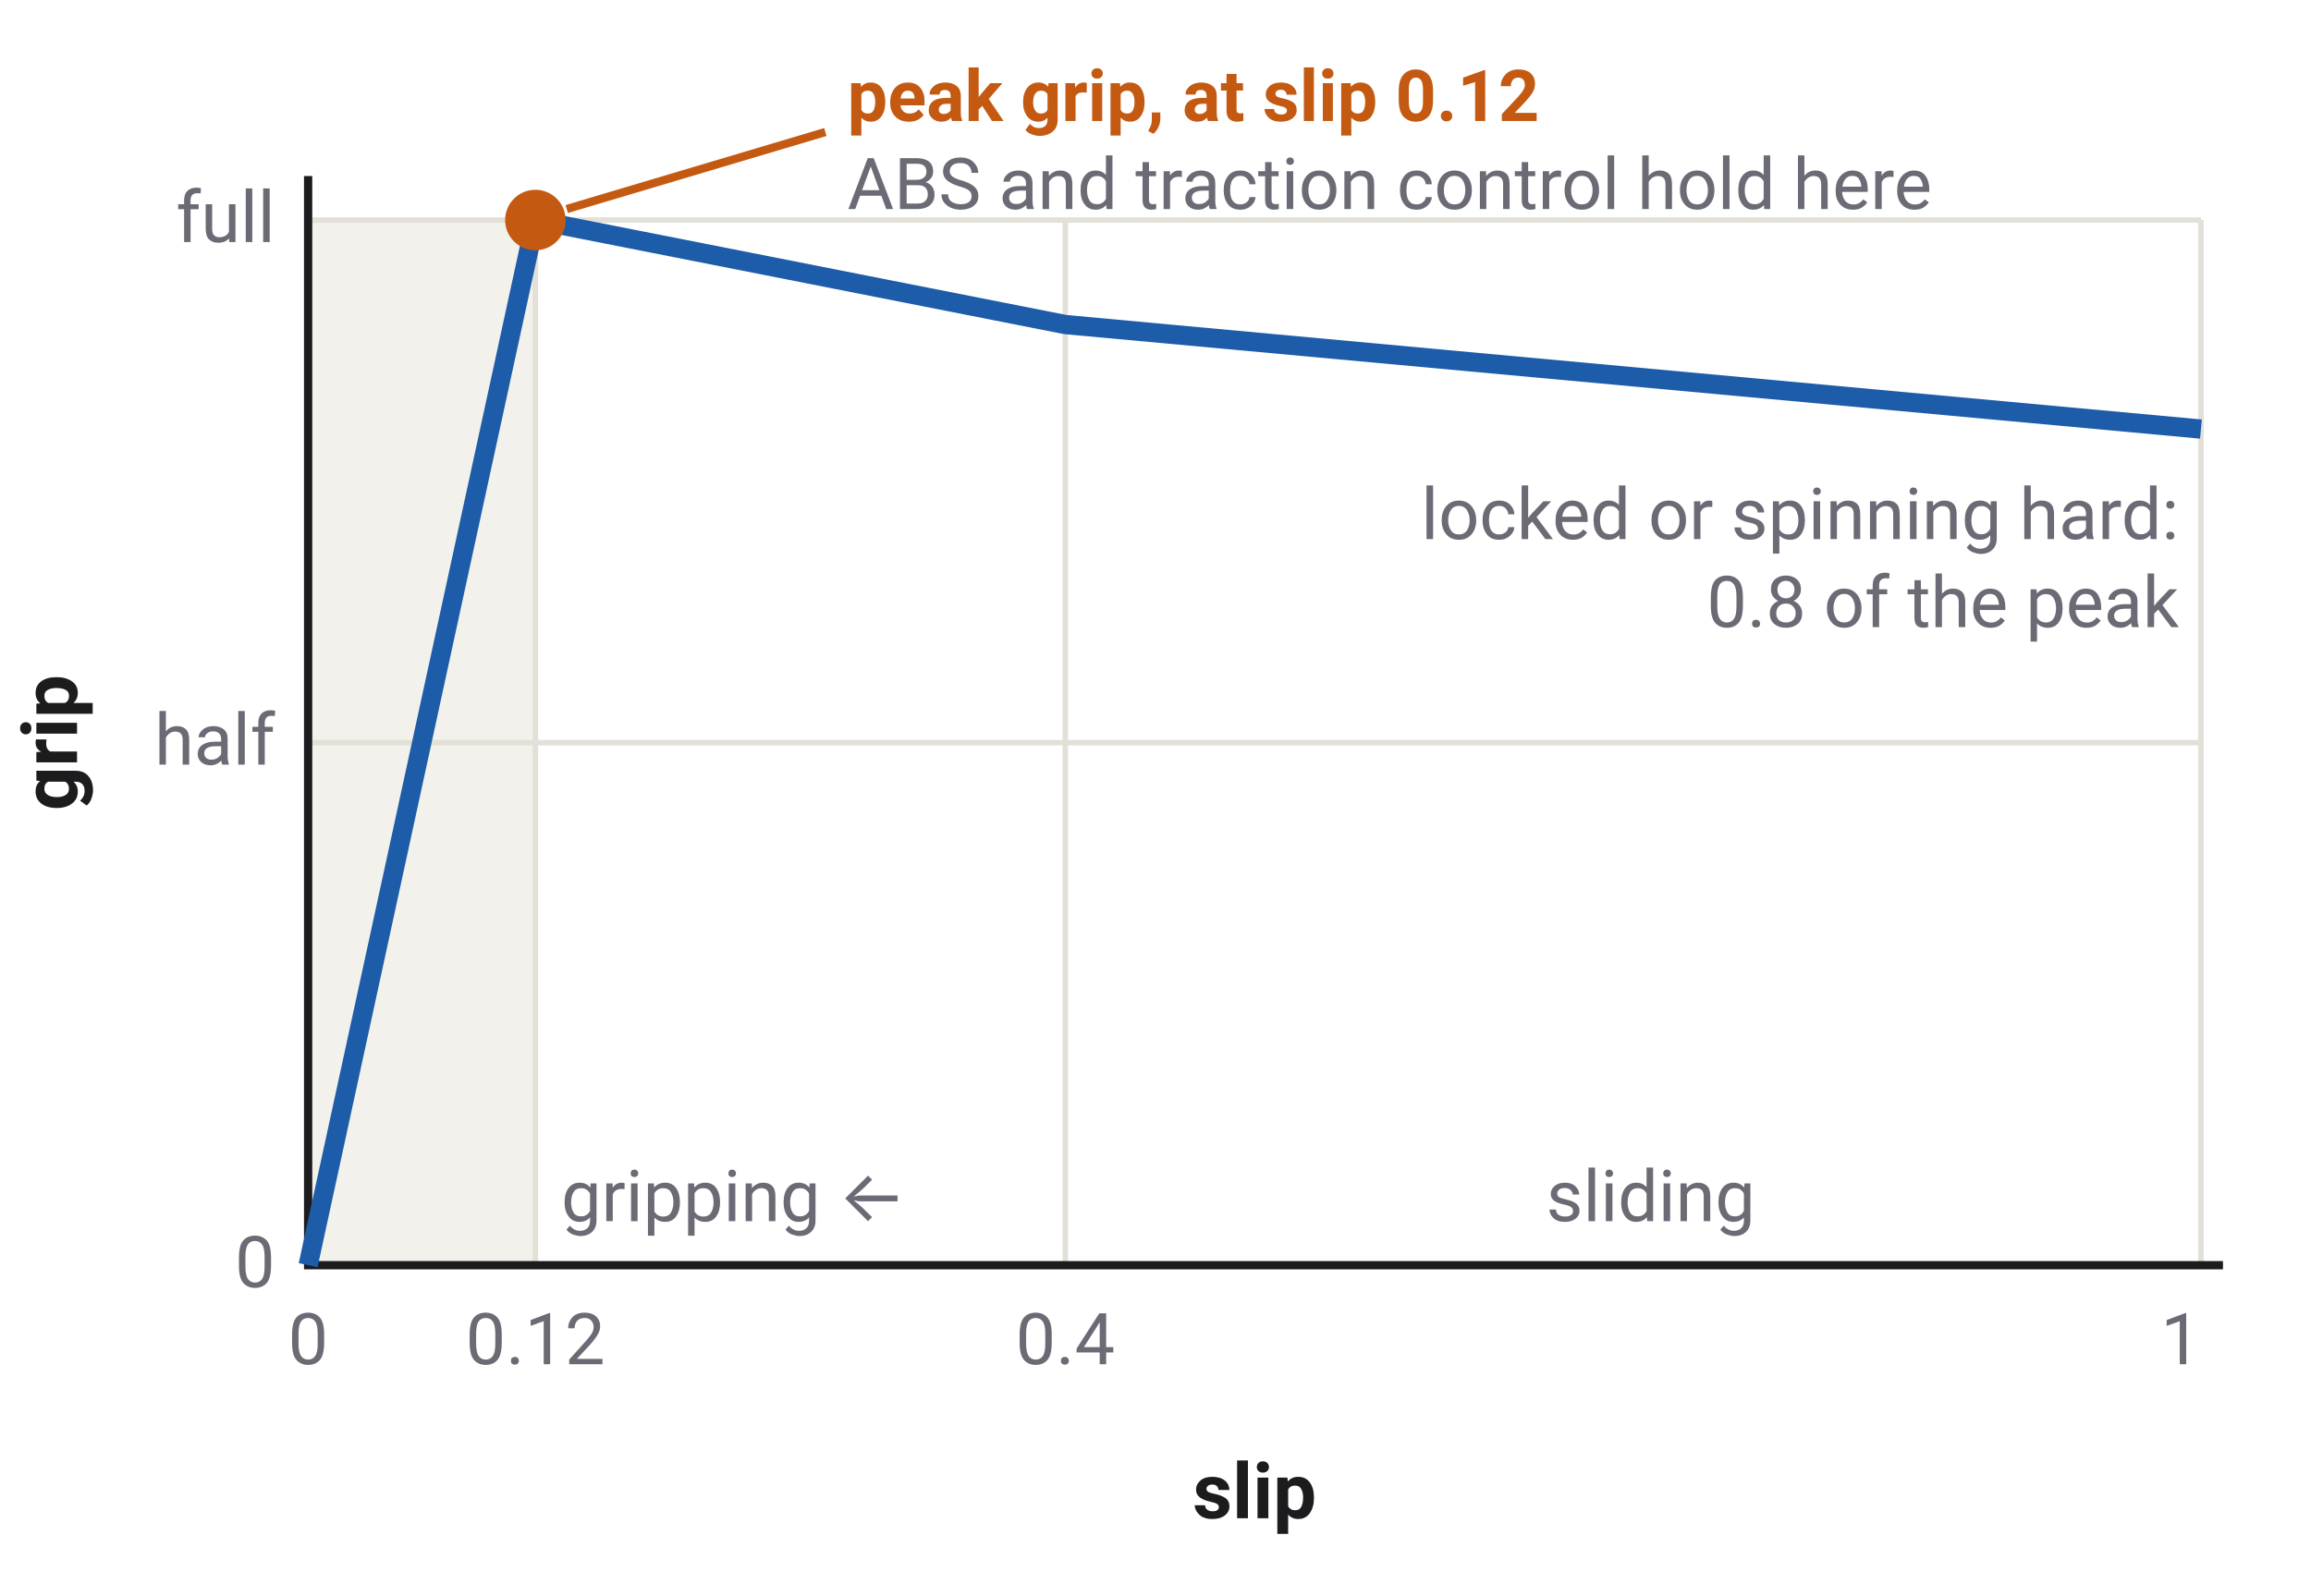
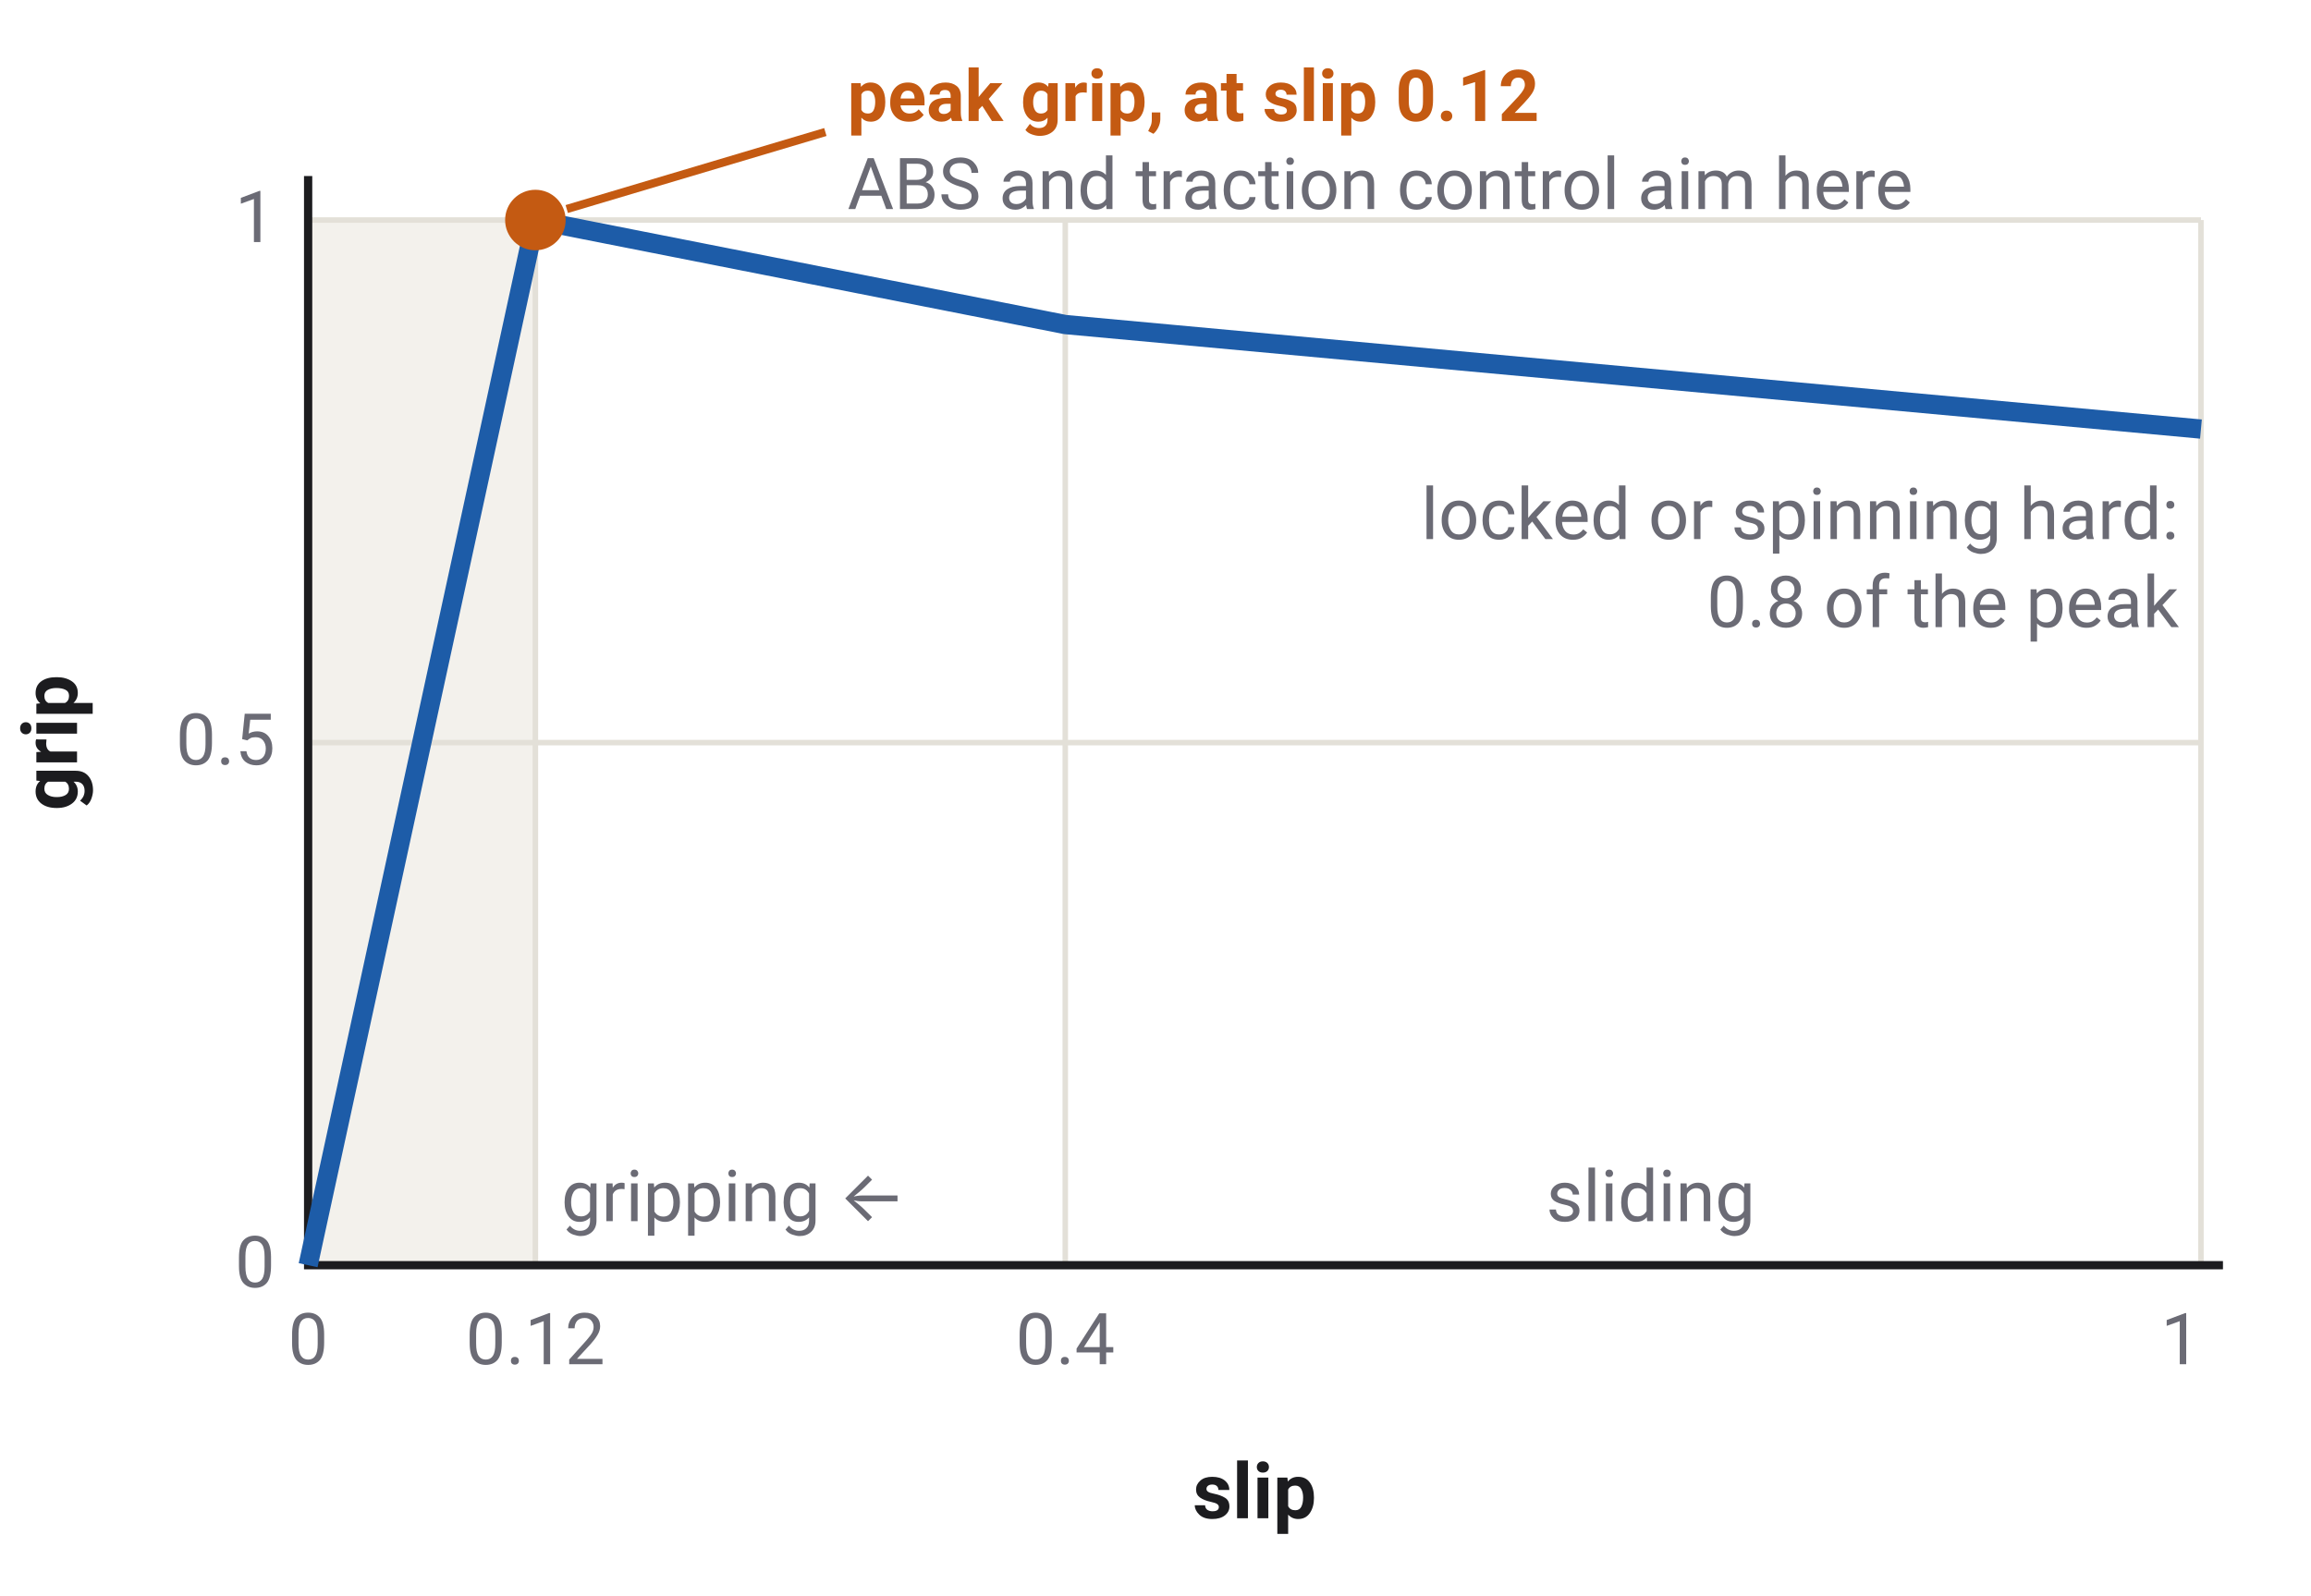
<svg xmlns="http://www.w3.org/2000/svg" viewBox="0 0 420 290" width="420" height="290">
  <style>
.gc-t{font:600 14px system-ui,-apple-system,"Segoe UI",Roboto,sans-serif;fill:var(--fig-ink,#1c1c1f)}
.gc-s{font:13px system-ui,-apple-system,"Segoe UI",Roboto,sans-serif;fill:var(--fig-muted,#6b6b75)}
.gc-axis{stroke:var(--fig-ink,#1c1c1f);stroke-width:1.5;fill:none}
.gc-grid{stroke:var(--fig-grid,#e3e0d8);stroke-width:1;fill:none}
.gc-zone{fill:var(--fig-fill,#f3f1ec)}
.gc-curve{stroke:var(--fig-blue,#1d5ca8);stroke-width:3.5;fill:none;stroke-linejoin:round}
.gc-dot{fill:var(--fig-orange,#c45a12)}
.gc-orange-t{font:600 13px system-ui,-apple-system,"Segoe UI",Roboto,sans-serif;fill:var(--fig-orange,#c45a12)}
.gc-lead{stroke:var(--fig-orange,#c45a12);stroke-width:1.5;fill:none}
@media (prefers-color-scheme:dark){
.gc-t{fill:var(--fig-ink,#e9e7e2)}.gc-s{fill:var(--fig-muted,#a6a6b0)}.gc-axis{stroke:var(--fig-ink,#e9e7e2)}
.gc-grid{stroke:var(--fig-grid,#30323a)}.gc-zone{fill:var(--fig-fill,#22242a)}.gc-curve{stroke:var(--fig-blue,#8ab6ff)}
.gc-dot{fill:var(--fig-orange,#f0a060)}.gc-orange-t{fill:var(--fig-orange,#f0a060)}.gc-lead{stroke:var(--fig-orange,#f0a060)}}
</style>
  <rect class="gc-zone" x="56" y="40" width="41.3" height="190" />
  <line class="gc-grid" x1="56" y1="40" x2="400" y2="40" />
  <line class="gc-grid" x1="56" y1="135" x2="400" y2="135" />
  <line class="gc-grid" x1="97.3" y1="40" x2="97.3" y2="230" />
  <line class="gc-grid" x1="193.6" y1="40" x2="193.6" y2="230" />
  <line class="gc-grid" x1="400" y1="40" x2="400" y2="230" />
  <path class="gc-axis" d="M56,32 L56,230 L404,230" />
  <polyline class="gc-curve" points="56,230 97.3,40 193.6,59 400,78" />
  <circle class="gc-dot" cx="97.3" cy="40" r="5.5" />
  <path class="gc-lead" d="M103,38 L150,24" />
  <text class="gc-orange-t" x="154" y="22">peak grip, at slip 0.12</text>
-   <text class="gc-s" x="154" y="38">ABS and traction control hold here</text>
+   <text class="gc-s" x="154" y="38">ABS and traction control aim here</text>
  <text class="gc-s" x="396" y="98" text-anchor="end">locked or spinning hard:</text>
  <text class="gc-s" x="396" y="114" text-anchor="end">0.8 of the peak</text>
  <text class="gc-s" x="102" y="222">gripping ←</text>
  <text class="gc-s" x="300" y="222" text-anchor="middle">sliding</text>
-   <text class="gc-s" x="50" y="44" text-anchor="end">full</text>
-   <text class="gc-s" x="50" y="139" text-anchor="end">half</text>
+   <text class="gc-s" x="50" y="44" text-anchor="end">1</text>
+   <text class="gc-s" x="50" y="139" text-anchor="end">0.5</text>
  <text class="gc-s" x="50" y="234" text-anchor="end">0</text>
  <text class="gc-t" x="14" y="135" text-anchor="middle" transform="rotate(-90 14 135)">grip</text>
  <text class="gc-s" x="56" y="248" text-anchor="middle">0</text>
  <text class="gc-s" x="97.3" y="248" text-anchor="middle">0.12</text>
  <text class="gc-s" x="193.6" y="248" text-anchor="middle">0.4</text>
  <text class="gc-s" x="400" y="248" text-anchor="end">1</text>
  <text class="gc-t" x="228" y="276" text-anchor="middle">slip</text>
</svg>
